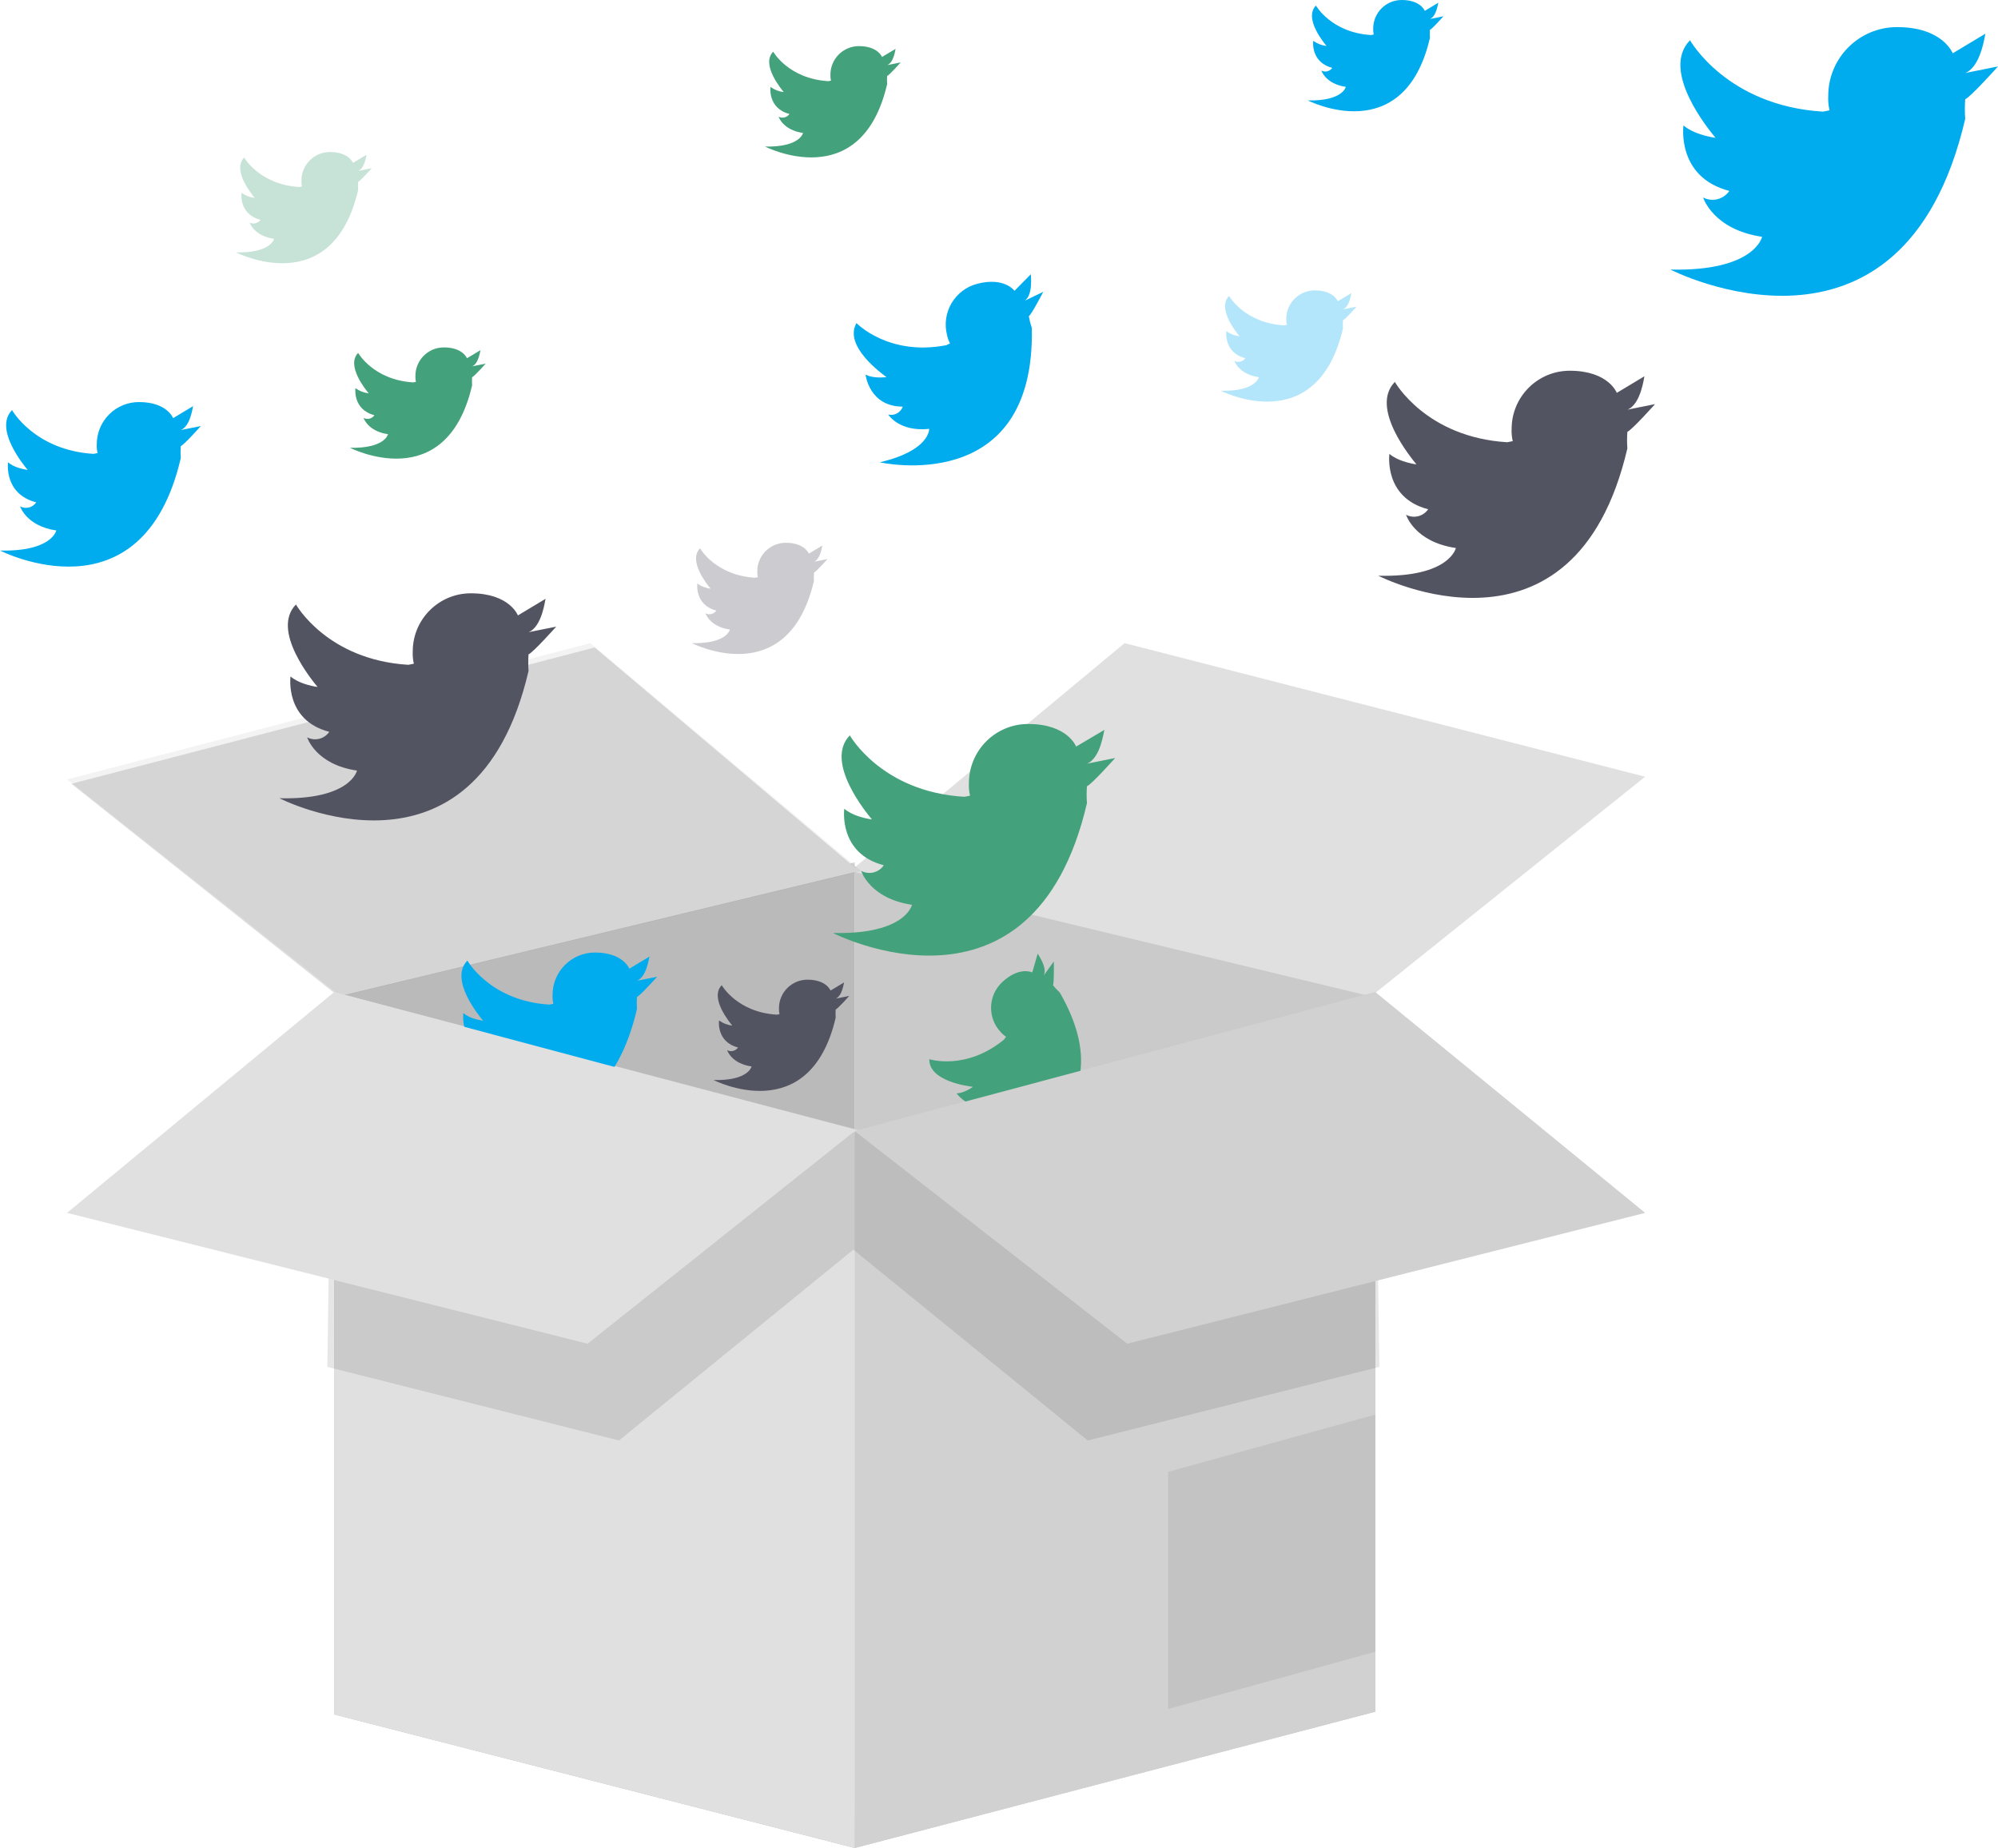
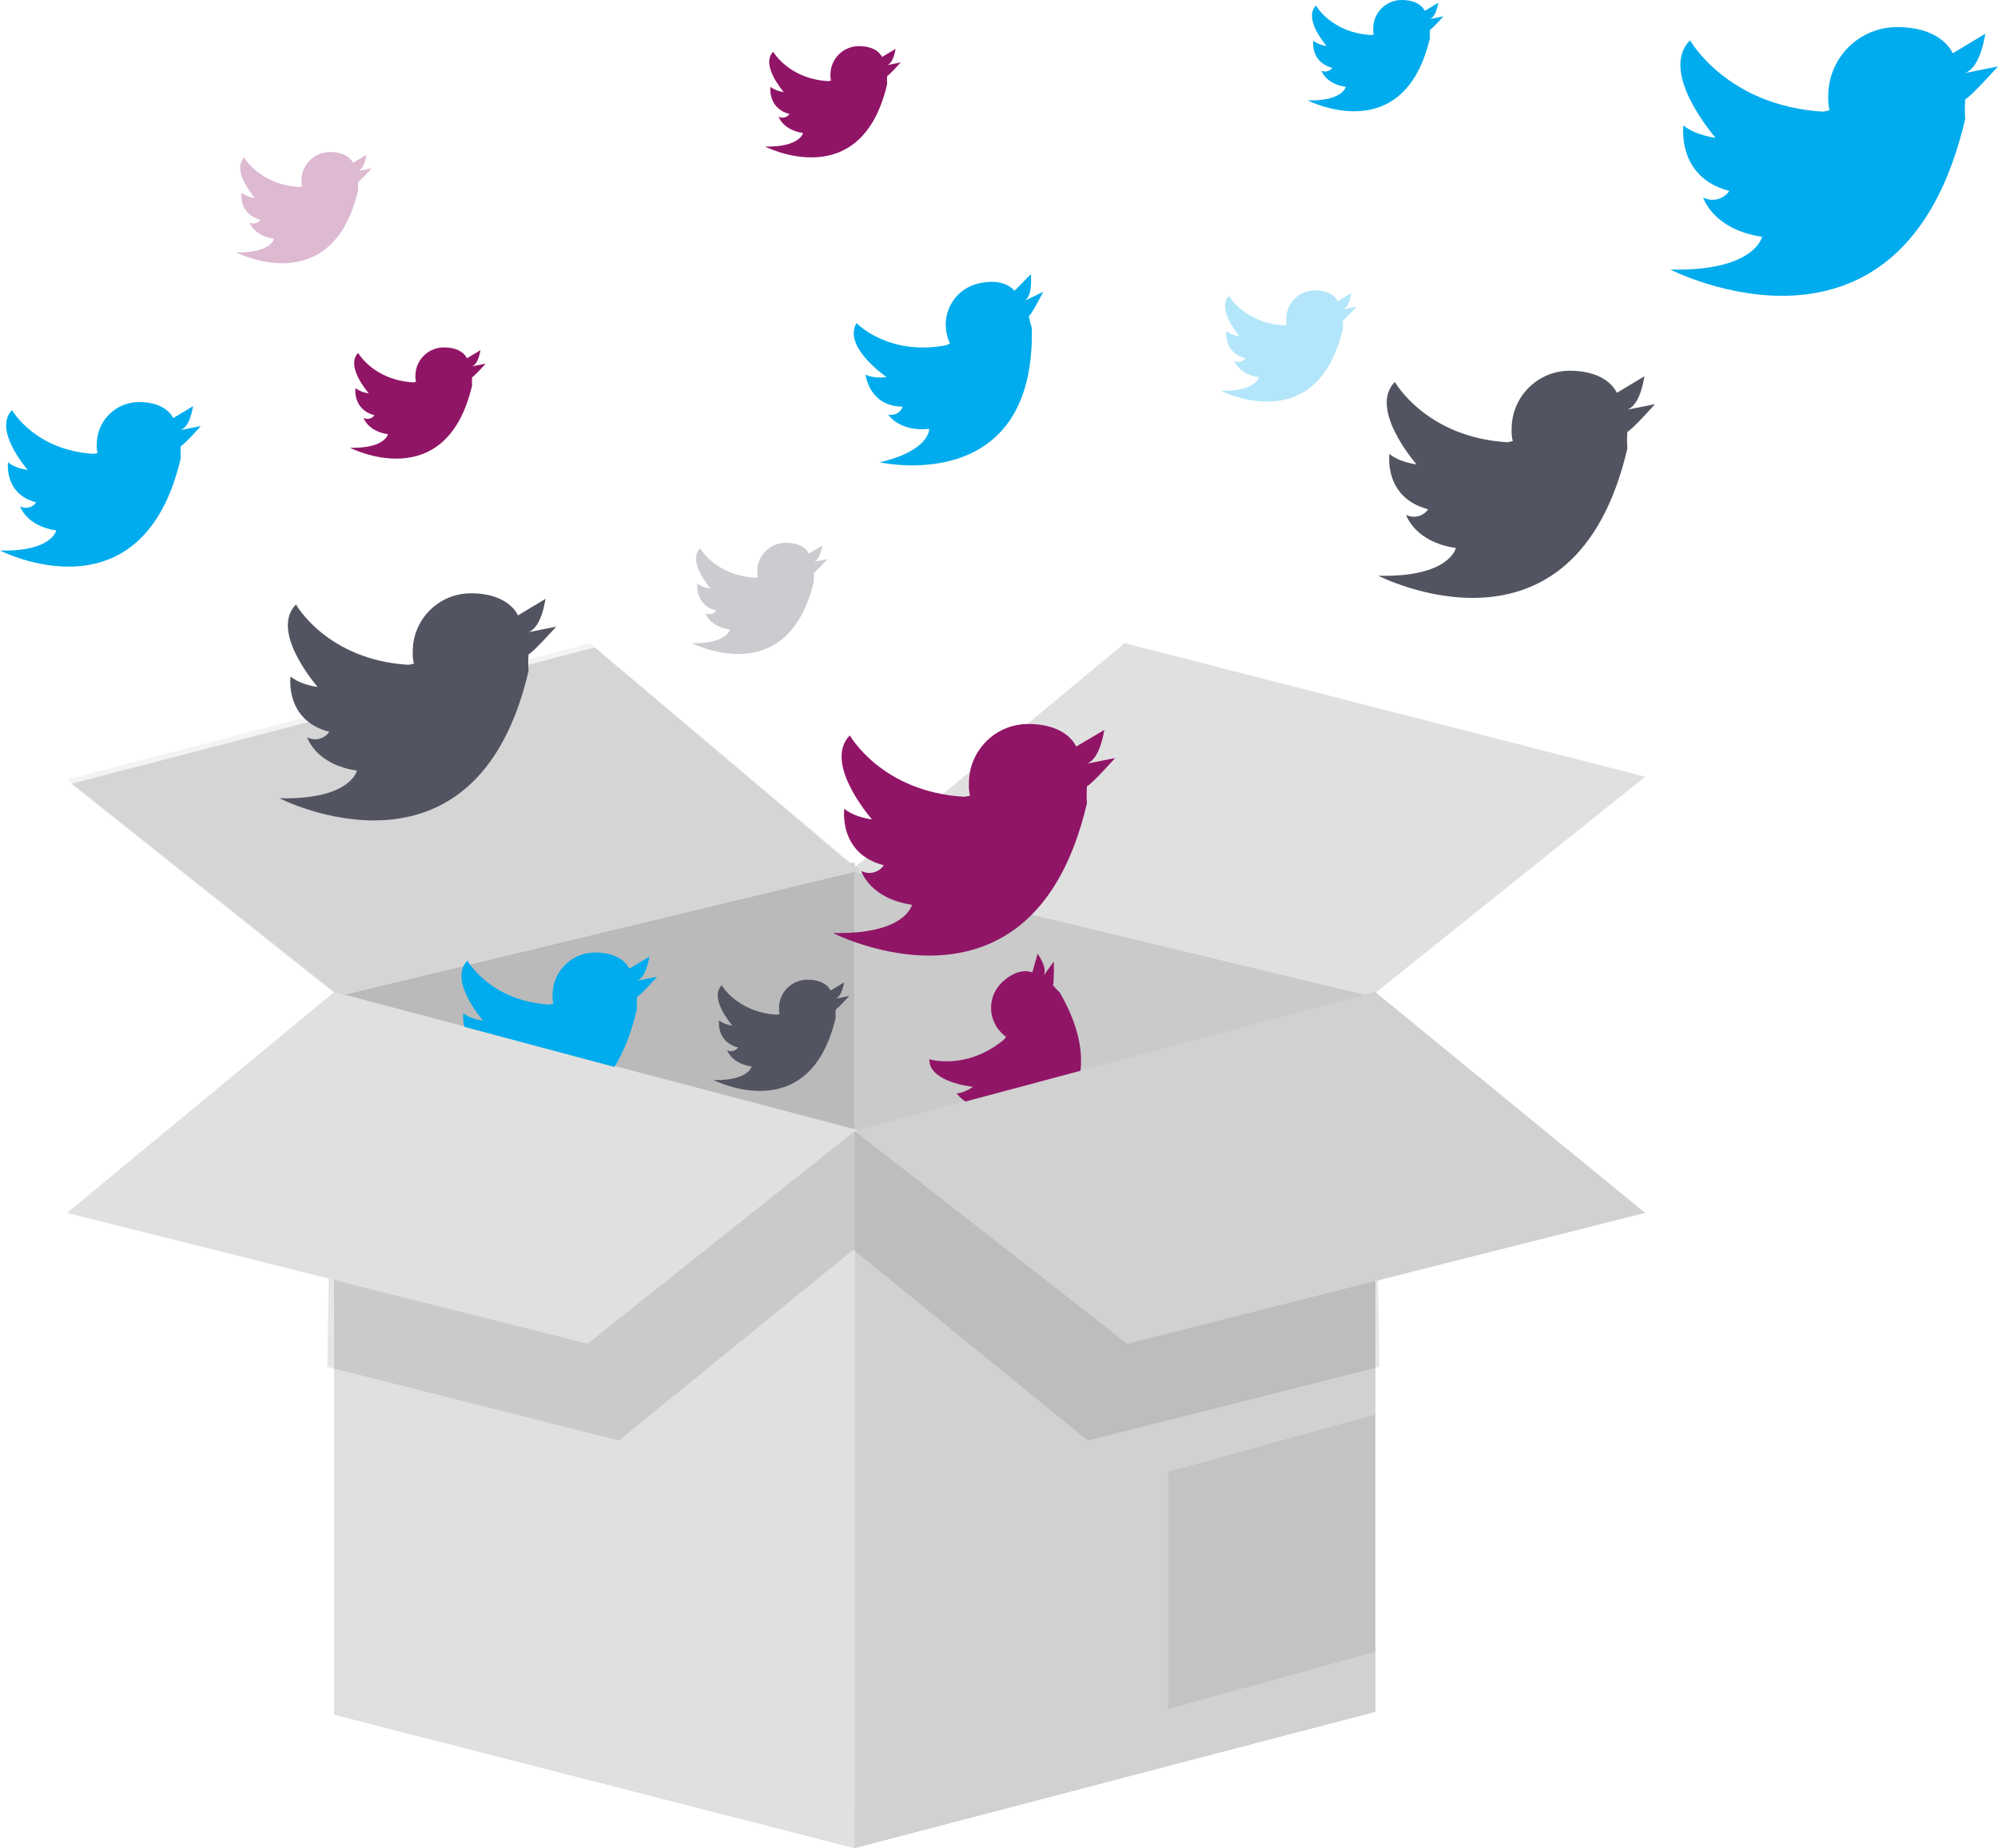
<svg xmlns="http://www.w3.org/2000/svg" id="5315dcf4-9ab7-45f5-a3d8-2e76525705db" data-name="Layer 1" width="813.15" height="752" viewBox="0 0 813.15 752">
  <polygon points="559.73 403.7 347.86 352.67 347.86 752 559.73 696.54 559.73 403.7" fill="#e0e0e0" />
  <polygon points="559.73 403.7 347.86 352.67 347.86 752 559.73 696.54 559.73 403.7" opacity="0.1" />
  <polygon points="135.99 403.7 347.86 352.67 347.86 752 135.99 697.65 135.99 403.7" fill="#e0e0e0" />
  <polygon points="135.99 401.93 347.86 350.91 347.86 752 135.99 697.65 135.99 401.93" opacity="0.17" />
  <polygon points="346.09 354.44 457.68 261.71 669.54 316.07 557.96 405.46 346.09 354.44" fill="#e0e0e0" />
  <polygon points="29.05 318.94 137.76 405.46 349.62 354.44 242.03 263.48 29.05 318.94" fill="#e0e0e0" />
  <polygon points="27.29 317.18 138.64 405.46 350.51 354.44 240.26 261.71 27.29 317.18" opacity="0.05" />
  <polygon points="135.99 403.7 135.99 697.65 347.86 752 350.72 460.27 135.99 403.7" fill="#e0e0e0" />
  <polygon points="559.73 696.54 347.86 752 347.86 460.27 559.73 403.7 559.73 696.54" fill="#e0e0e0" />
  <polygon points="559.73 696.54 347.86 752 347.86 460.27 559.73 403.7 559.73 696.54" opacity="0.07" />
  <polygon points="475.42 598.92 475.42 695.43 559.73 672.13 559.73 575.63 475.42 598.92" opacity="0.07" />
  <polygon points="133.22 556.22 251.91 586.17 347.31 508.52 347.31 460.82 135.44 407.58 133.22 556.22" opacity="0.1" />
  <polygon points="561.39 556.22 442.7 586.17 347.31 508.52 347.31 460.82 559.17 407.58 561.39 556.22" opacity="0.1" />
  <path d="M452.66,473.1l8.21-1.64s-6.9,7.72-8.21,8.21h0a33.05,33.05,0,0,0,0,4.93c-15.77,67.69-73.93,37.79-73.93,37.79,21.19.49,23-8.21,23-8.21-12.32-1.81-14.79-9.86-14.79-9.86a5.08,5.08,0,0,0,6.57-1.64c-13.31-3.45-11.5-16.43-11.5-16.43,2.3,2,5.91,2.79,8.05,3.12-1.48-1.81-14-16.76-6.41-24.48,0,0,9.2,16.43,33.35,17.91l1.64-.33a12.89,12.89,0,0,1-.33-3.61,17.25,17.25,0,0,1,17.25-17.25c11.5,0,14,6.57,14,6.57l8.21-4.93C457.59,463.24,456.77,471.46,452.66,473.1Z" transform="translate(-193.43 -74)" fill="#00aced" />
  <polygon points="135.99 403.7 27.29 493.55 239.15 546.79 347.86 460.27 135.99 403.7" fill="#e0e0e0" />
-   <path d="M618.25,470.91l4.06-5.65s.18,8.6-.34,9.65h0a27.47,27.47,0,0,0,2.79,3c28.77,50.08-23.53,64.86-23.53,64.86,13.16-11.71,9.33-18,9.33-18C602,530.62,596,527.12,596,527.12a4.22,4.22,0,0,0,3.06-4.72c-10,5.44-16.3-3.47-16.3-3.47,2.52-.1,5.18-1.65,6.66-2.66-1.92-.26-18-2.27-17.77-11.25,0,0,14.9,4.77,30.42-8l.81-1.13a10.71,10.71,0,0,1-2.25-2,14.33,14.33,0,0,1,.71-20.26c7-6.52,12.21-3.92,12.21-3.92l2.2-7.65C615.66,462.13,619.81,467.58,618.25,470.91Z" transform="translate(-193.43 -74)" fill="#43a17b" />
+   <path d="M618.25,470.91l4.06-5.65s.18,8.6-.34,9.65h0a27.47,27.47,0,0,0,2.79,3c28.77,50.08-23.53,64.86-23.53,64.86,13.16-11.71,9.33-18,9.33-18C602,530.62,596,527.12,596,527.12a4.22,4.22,0,0,0,3.06-4.72c-10,5.44-16.3-3.47-16.3-3.47,2.52-.1,5.18-1.65,6.66-2.66-1.92-.26-18-2.27-17.77-11.25,0,0,14.9,4.77,30.42-8l.81-1.13a10.71,10.71,0,0,1-2.25-2,14.33,14.33,0,0,1,.71-20.26c7-6.52,12.21-3.92,12.21-3.92l2.2-7.65C615.66,462.13,619.81,467.58,618.25,470.91Z" transform="translate(-193.43 -74)" fill="#901567" />
  <polygon points="559.73 403.7 669.54 493.55 458.78 546.79 347.86 460.27 559.73 403.7" fill="#e0e0e0" />
  <polygon points="559.73 403.7 669.54 493.55 458.78 546.79 347.86 460.27 559.73 403.7" opacity="0.07" />
  <path d="M610.52,196.35l7.51-3.61s-4.74,9.15-5.89,9.95h0a32.88,32.88,0,0,0,1.22,4.75c1.53,69.12-61.9,54.68-61.9,54.68,20.54-4.76,20.13-13.6,20.13-13.6-12.32,1.3-16.68-5.84-16.68-5.84a5,5,0,0,0,5.93-3.21c-13.68,0-15.14-13-15.14-13,2.7,1.33,6.39,1.23,8.53,1-1.87-1.38-17.6-12.7-12.22-22,0,0,12.93,13.56,36.56,9l1.5-.72a12.82,12.82,0,0,1-1.21-3.4,17.16,17.16,0,0,1,12.36-20.89c11.08-2.84,15.08,2.88,15.08,2.88l6.7-6.78C612.83,185.63,614.07,193.75,610.52,196.35Z" transform="translate(-193.43 -74)" fill="#00aced" />
  <path d="M267,249l8.17-1.63s-6.86,7.68-8.17,8.17h0a32.88,32.88,0,0,0,0,4.9c-15.69,67.33-73.54,37.59-73.54,37.59,21.08.49,22.88-8.17,22.88-8.17-12.26-1.8-14.71-9.81-14.71-9.81a5,5,0,0,0,6.54-1.63C194.9,275,196.7,262.12,196.7,262.12c2.29,2,5.88,2.78,8,3.11-1.47-1.8-13.89-16.67-6.37-24.35,0,0,9.15,16.34,33.18,17.81l1.63-.33a12.82,12.82,0,0,1-.33-3.6A17.16,17.16,0,0,1,250,237.61c11.44,0,13.89,6.54,13.89,6.54l8.17-4.9C271.87,239.24,271.06,247.41,267,249Z" transform="translate(-193.43 -74)" fill="#00aced" />
  <path d="M993.24,103.71l13.33-2.67s-11.2,12.53-13.33,13.33h0a53.64,53.64,0,0,0,0,8c-25.6,109.85-120,61.32-120,61.32,34.39.8,37.33-13.33,37.33-13.33-20-2.93-24-16-24-16a8.24,8.24,0,0,0,10.66-2.67c-21.6-5.6-18.66-26.66-18.66-26.66,3.73,3.2,9.6,4.53,13.06,5.07-2.4-2.93-22.66-27.2-10.4-39.73,0,0,14.93,26.66,54.12,29.06l2.67-.53a20.92,20.92,0,0,1-.53-5.87,28,28,0,0,1,28-28c18.66,0,22.66,10.66,22.66,10.66l13.33-8C1001.24,87.71,999.91,101,993.24,103.71Z" transform="translate(-193.43 -74)" fill="#00aced" />
  <path d="M775.38,81.73l5.52-1.1s-4.64,5.19-5.52,5.52h0a22.21,22.21,0,0,0,0,3.31c-10.6,45.5-49.69,25.4-49.69,25.4,14.25.33,15.46-5.52,15.46-5.52-8.28-1.21-9.94-6.63-9.94-6.63a3.41,3.41,0,0,0,4.42-1.1c-8.94-2.32-7.73-11-7.73-11a11.48,11.48,0,0,0,5.41,2.1c-1-1.21-9.39-11.26-4.31-16.45,0,0,6.18,11,22.42,12l1.1-.22a8.66,8.66,0,0,1-.22-2.43A11.59,11.59,0,0,1,763.9,74c7.73,0,9.39,4.42,9.39,4.42l5.52-3.31C778.69,75.1,778.14,80.63,775.38,81.73Z" transform="translate(-193.43 -74)" fill="#00aced" />
  <path d="M524.71,302.58l5.52-1.1s-4.64,5.19-5.52,5.52h0a22.21,22.21,0,0,0,0,3.31c-10.6,45.5-49.69,25.4-49.69,25.4,14.25.33,15.46-5.52,15.46-5.52-8.28-1.21-9.94-6.63-9.94-6.63a3.41,3.41,0,0,0,4.42-1.1c-8.94-2.32-7.73-11-7.73-11a11.48,11.48,0,0,0,5.41,2.1c-1-1.21-9.39-11.26-4.31-16.45,0,0,6.18,11,22.42,12l1.1-.22a8.66,8.66,0,0,1-.22-2.43,11.59,11.59,0,0,1,11.59-11.59c7.73,0,9.39,4.42,9.39,4.42l5.52-3.31C528,296,527.47,301.48,524.71,302.58Z" transform="translate(-193.43 -74)" fill="#535461" opacity="0.3" />
  <path d="M740,199.89l5.52-1.1S740.93,204,740,204.3h0a22.21,22.21,0,0,0,0,3.31c-10.6,45.5-49.69,25.4-49.69,25.4,14.25.33,15.46-5.52,15.46-5.52-8.28-1.21-9.94-6.63-9.94-6.63a3.41,3.41,0,0,0,4.42-1.1c-8.94-2.32-7.73-11-7.73-11a11.48,11.48,0,0,0,5.41,2.1c-1-1.21-9.39-11.26-4.31-16.45,0,0,6.18,11,22.42,12l1.1-.22a8.66,8.66,0,0,1-.22-2.43,11.59,11.59,0,0,1,11.59-11.59c7.73,0,9.39,4.42,9.39,4.42l5.52-3.31C743.36,193.26,742.8,198.78,740,199.89Z" transform="translate(-193.43 -74)" fill="#00aced" opacity="0.3" />
-   <path d="M635.8,384.76l11.48-2.3s-9.65,10.8-11.48,11.48h0a46.21,46.21,0,0,0,0,6.89c-22.05,94.63-103.36,52.83-103.36,52.83,29.63.69,32.16-11.48,32.16-11.48-17.23-2.53-20.67-13.78-20.67-13.78a7.1,7.1,0,0,0,9.19-2.3c-18.6-4.82-16.08-23-16.08-23,3.22,2.76,8.27,3.9,11.25,4.36-2.07-2.53-19.52-23.43-9-34.22,0,0,12.86,23,46.63,25l2.3-.46a18,18,0,0,1-.46-5.05,24.11,24.11,0,0,1,24.12-24.12c16.08,0,19.52,9.19,19.52,9.19L642.92,371C642.69,371,641.54,382.47,635.8,384.76Z" transform="translate(-193.43 -74)" fill="#43a17b" />
-   <path d="M554.52,100.5,560,99.4s-4.64,5.19-5.52,5.52h0a22.21,22.21,0,0,0,0,3.31c-10.6,45.5-49.69,25.4-49.69,25.4,14.25.33,15.46-5.52,15.46-5.52-8.28-1.21-9.94-6.63-9.94-6.63a3.41,3.41,0,0,0,4.42-1.1c-8.94-2.32-7.73-11-7.73-11a11.48,11.48,0,0,0,5.41,2.1c-1-1.21-9.39-11.26-4.31-16.45,0,0,6.18,11,22.42,12l1.1-.22a8.66,8.66,0,0,1-.22-2.43A11.59,11.59,0,0,1,543,92.77c7.73,0,9.39,4.42,9.39,4.42l5.52-3.31C557.84,93.88,557.29,99.4,554.52,100.5Z" transform="translate(-193.43 -74)" fill="#43a17b" />
-   <path d="M385.57,223.08l5.52-1.1s-4.64,5.19-5.52,5.52h0a22.21,22.21,0,0,0,0,3.31c-10.6,45.5-49.69,25.4-49.69,25.4,14.25.33,15.46-5.52,15.46-5.52-8.28-1.21-9.94-6.63-9.94-6.63a3.41,3.41,0,0,0,4.42-1.1c-8.94-2.32-7.73-11-7.73-11a11.48,11.48,0,0,0,5.41,2.1c-1-1.21-9.39-11.26-4.31-16.45,0,0,6.18,11,22.42,12l1.1-.22a8.66,8.66,0,0,1-.22-2.43,11.59,11.59,0,0,1,11.59-11.59c7.73,0,9.39,4.42,9.39,4.42l5.52-3.31C388.88,216.45,388.33,222,385.57,223.08Z" transform="translate(-193.43 -74)" fill="#43a17b" />
-   <path d="M339.19,143.57l5.52-1.1s-4.64,5.19-5.52,5.52h0a22.21,22.21,0,0,0,0,3.31c-10.6,45.5-49.69,25.4-49.69,25.4,14.25.33,15.46-5.52,15.46-5.52-8.28-1.21-9.94-6.63-9.94-6.63a3.41,3.41,0,0,0,4.42-1.1c-8.94-2.32-7.73-11-7.73-11a11.48,11.48,0,0,0,5.41,2.1c-1-1.21-9.39-11.26-4.31-16.45,0,0,6.18,11,22.42,12l1.1-.22a8.66,8.66,0,0,1-.22-2.43,11.59,11.59,0,0,1,11.59-11.59c7.73,0,9.39,4.42,9.39,4.42l5.52-3.31C342.5,136.94,342,142.47,339.19,143.57Z" transform="translate(-193.43 -74)" fill="#43a17b" opacity="0.3" />
+   <path d="M635.8,384.76l11.48-2.3s-9.65,10.8-11.48,11.48h0a46.21,46.21,0,0,0,0,6.89c-22.05,94.63-103.36,52.83-103.36,52.83,29.63.69,32.16-11.48,32.16-11.48-17.23-2.53-20.67-13.78-20.67-13.78a7.1,7.1,0,0,0,9.19-2.3c-18.6-4.82-16.08-23-16.08-23,3.22,2.76,8.27,3.9,11.25,4.36-2.07-2.53-19.52-23.43-9-34.22,0,0,12.86,23,46.63,25l2.3-.46a18,18,0,0,1-.46-5.05,24.11,24.11,0,0,1,24.12-24.12c16.08,0,19.52,9.19,19.52,9.19L642.92,371C642.69,371,641.54,382.47,635.8,384.76Z" transform="translate(-193.43 -74)" fill="#901567" />
+   <path d="M554.52,100.5,560,99.4s-4.64,5.19-5.52,5.52h0a22.21,22.21,0,0,0,0,3.31c-10.6,45.5-49.69,25.4-49.69,25.4,14.25.33,15.46-5.52,15.46-5.52-8.28-1.21-9.94-6.63-9.94-6.63a3.41,3.41,0,0,0,4.42-1.1c-8.94-2.32-7.73-11-7.73-11a11.48,11.48,0,0,0,5.41,2.1c-1-1.21-9.39-11.26-4.31-16.45,0,0,6.18,11,22.42,12l1.1-.22a8.66,8.66,0,0,1-.22-2.43A11.59,11.59,0,0,1,543,92.77c7.73,0,9.39,4.42,9.39,4.42l5.52-3.31C557.84,93.88,557.29,99.4,554.52,100.5Z" transform="translate(-193.43 -74)" fill="#901567" />
+   <path d="M385.57,223.08l5.52-1.1s-4.64,5.19-5.52,5.52h0a22.21,22.21,0,0,0,0,3.31c-10.6,45.5-49.69,25.4-49.69,25.4,14.25.33,15.46-5.52,15.46-5.52-8.28-1.21-9.94-6.63-9.94-6.63a3.41,3.41,0,0,0,4.42-1.1c-8.94-2.32-7.73-11-7.73-11a11.48,11.48,0,0,0,5.41,2.1c-1-1.21-9.39-11.26-4.31-16.45,0,0,6.18,11,22.42,12l1.1-.22a8.66,8.66,0,0,1-.22-2.43,11.59,11.59,0,0,1,11.59-11.59c7.73,0,9.39,4.42,9.39,4.42l5.52-3.31C388.88,216.45,388.33,222,385.57,223.08Z" transform="translate(-193.43 -74)" fill="#901567" />
+   <path d="M339.19,143.57l5.52-1.1s-4.64,5.19-5.52,5.52h0a22.21,22.21,0,0,0,0,3.31c-10.6,45.5-49.69,25.4-49.69,25.4,14.25.33,15.46-5.52,15.46-5.52-8.28-1.21-9.94-6.63-9.94-6.63a3.41,3.41,0,0,0,4.42-1.1c-8.94-2.32-7.73-11-7.73-11a11.48,11.48,0,0,0,5.41,2.1c-1-1.21-9.39-11.26-4.31-16.45,0,0,6.18,11,22.42,12l1.1-.22a8.66,8.66,0,0,1-.22-2.43,11.59,11.59,0,0,1,11.59-11.59c7.73,0,9.39,4.42,9.39,4.42l5.52-3.31C342.5,136.94,342,142.47,339.19,143.57Z" transform="translate(-193.43 -74)" fill="#901567" opacity="0.3" />
  <path d="M533.54,480.37l5.52-1.1s-4.64,5.19-5.52,5.52h0a22.21,22.21,0,0,0,0,3.31c-10.6,45.5-49.69,25.4-49.69,25.4,14.25.33,15.46-5.52,15.46-5.52-8.28-1.21-9.94-6.63-9.94-6.63a3.41,3.41,0,0,0,4.42-1.1c-8.94-2.32-7.73-11-7.73-11a11.48,11.48,0,0,0,5.41,2.1c-1-1.21-9.39-11.26-4.31-16.45,0,0,6.18,11,22.42,12l1.1-.22a8.66,8.66,0,0,1-.22-2.43,11.59,11.59,0,0,1,11.59-11.59c7.73,0,9.39,4.42,9.39,4.42l5.52-3.31C536.86,473.75,536.3,479.27,533.54,480.37Z" transform="translate(-193.43 -74)" fill="#535461" />
  <path d="M855.77,240.7,867,238.45s-9.46,10.59-11.26,11.26h0a45.32,45.32,0,0,0,0,6.76c-21.63,92.81-101.37,51.81-101.37,51.81C783.46,309,785.94,297,785.94,297c-16.9-2.48-20.27-13.52-20.27-13.52a7,7,0,0,0,9-2.25c-18.25-4.73-15.77-22.53-15.77-22.53,3.15,2.7,8.11,3.83,11,4.28-2-2.48-19.15-23-8.79-33.57,0,0,12.62,22.53,45.73,24.55l2.25-.45a17.67,17.67,0,0,1-.45-5,23.65,23.65,0,0,1,23.65-23.65c15.77,0,19.15,9,19.15,9l11.26-6.76C862.53,227.18,861.4,238.45,855.77,240.7Z" transform="translate(-193.43 -74)" fill="#535461" />
  <path d="M408.54,331.25,419.8,329s-9.46,10.59-11.26,11.26h0a45.32,45.32,0,0,0,0,6.76c-21.63,92.81-101.37,51.81-101.37,51.81,29.06.68,31.54-11.26,31.54-11.26-16.9-2.48-20.27-13.52-20.27-13.52a7,7,0,0,0,9-2.25c-18.25-4.73-15.77-22.53-15.77-22.53,3.15,2.7,8.11,3.83,11,4.28-2-2.48-19.15-23-8.79-33.57,0,0,12.62,22.53,45.73,24.55l2.25-.45a17.67,17.67,0,0,1-.45-5,23.65,23.65,0,0,1,23.65-23.65c15.77,0,19.15,9,19.15,9l11.26-6.76C415.3,317.73,414.17,329,408.54,331.25Z" transform="translate(-193.43 -74)" fill="#535461" />
</svg>
